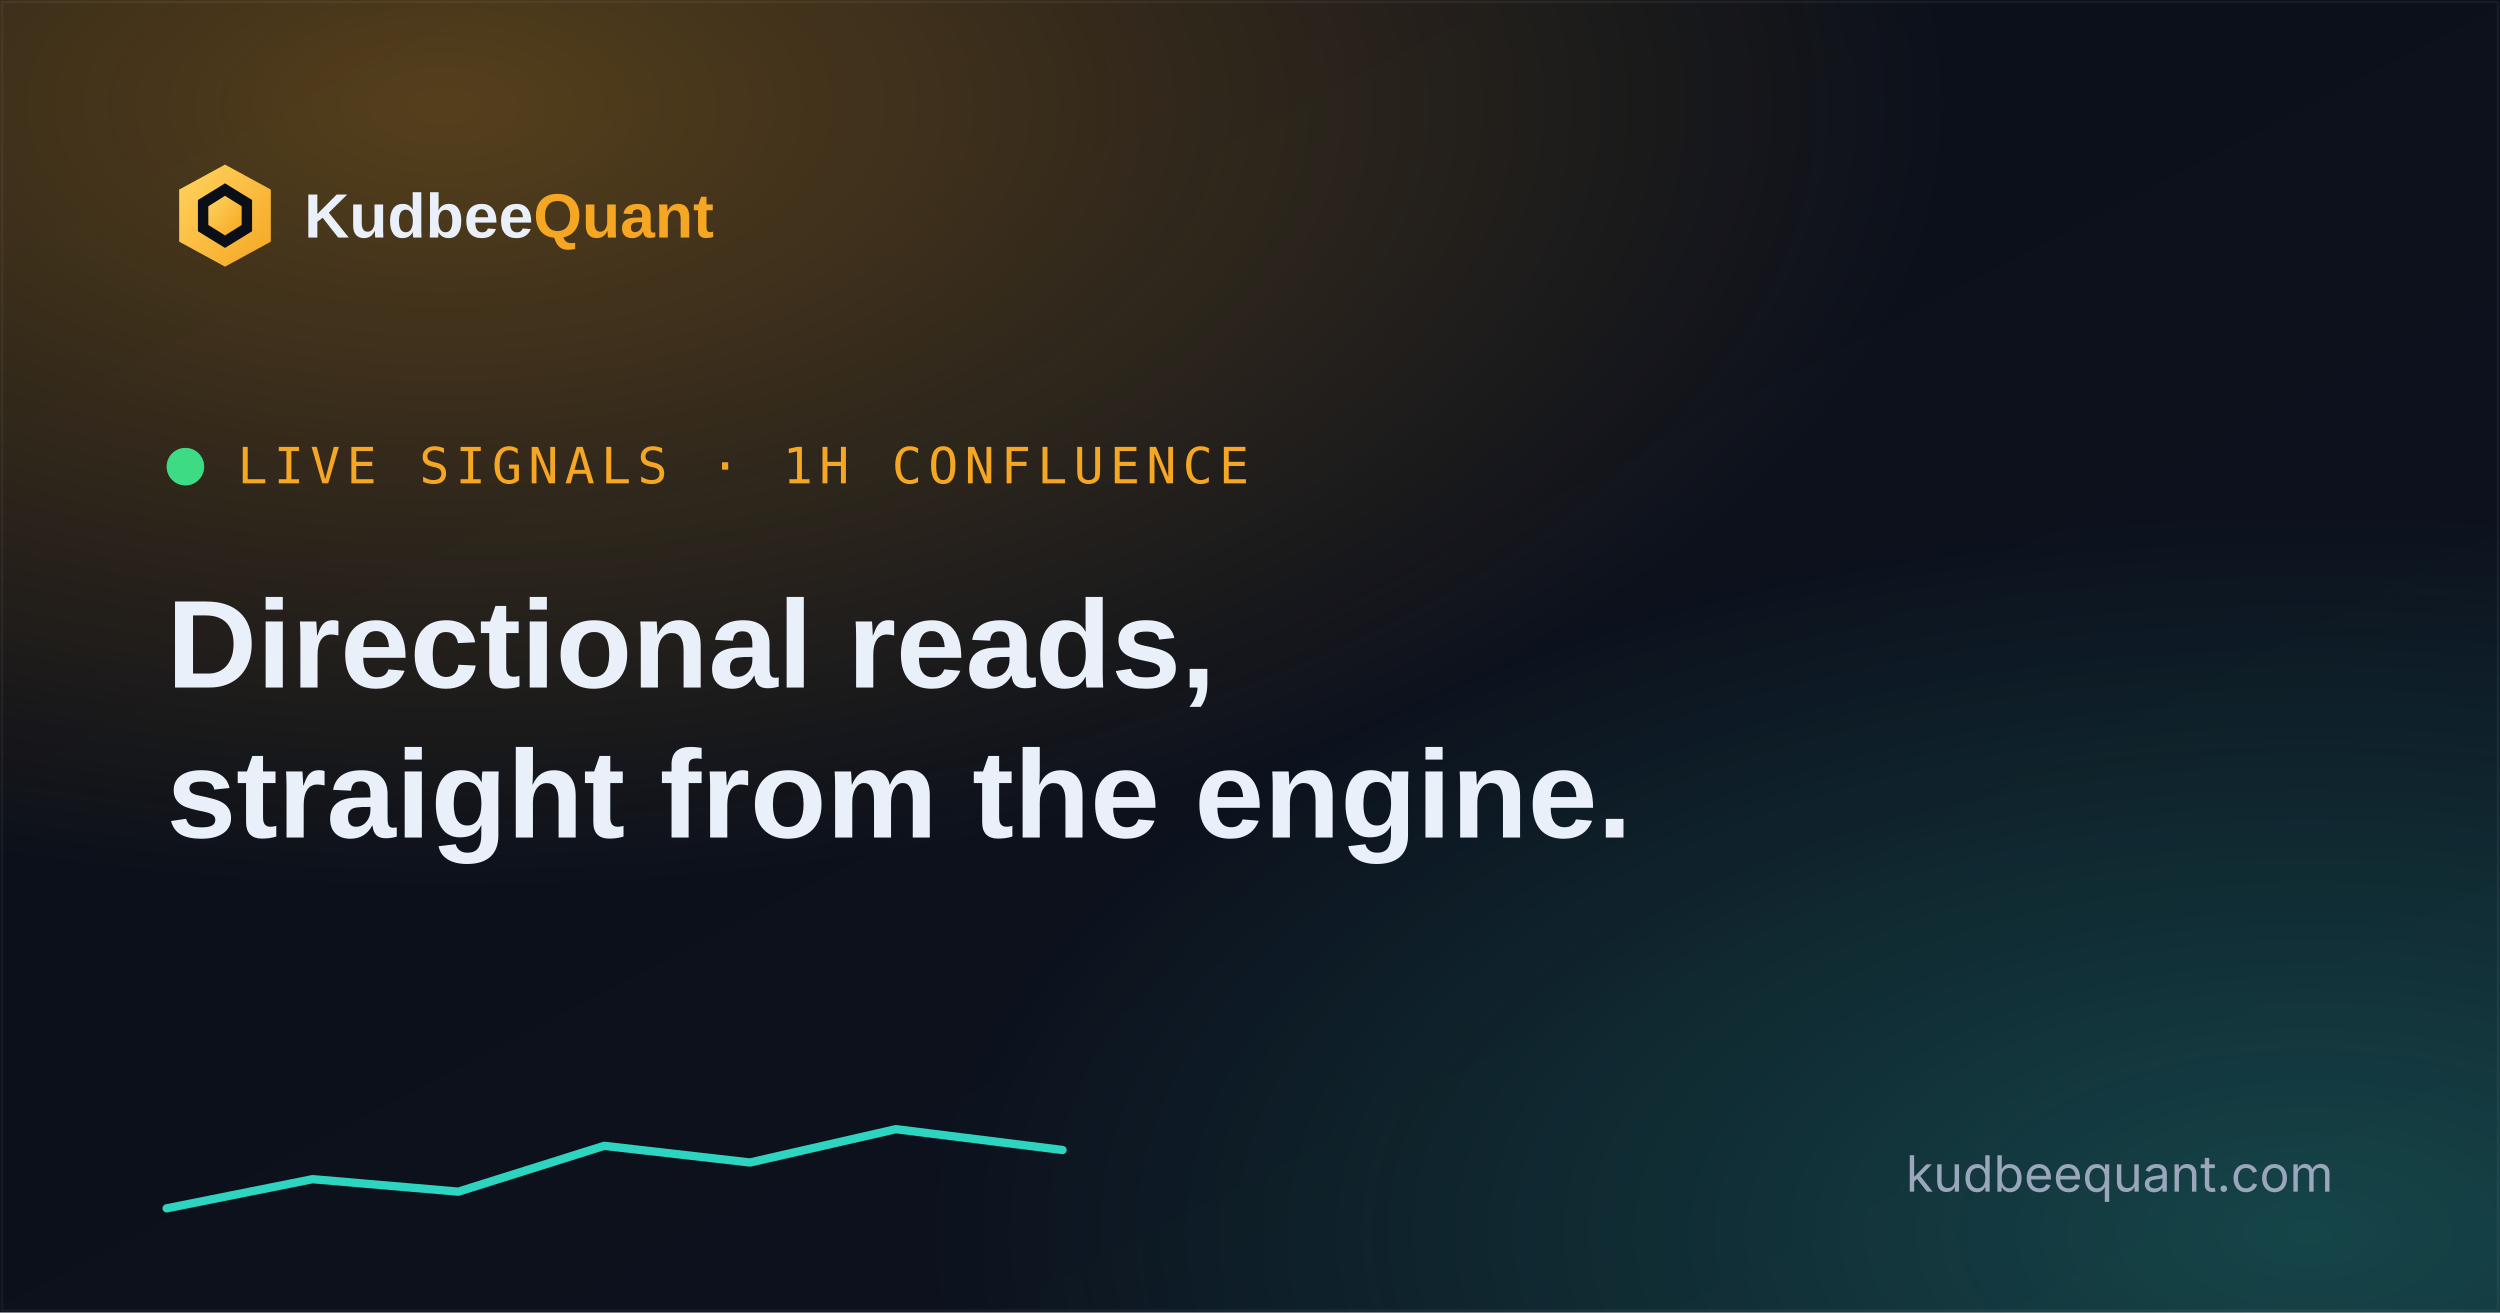
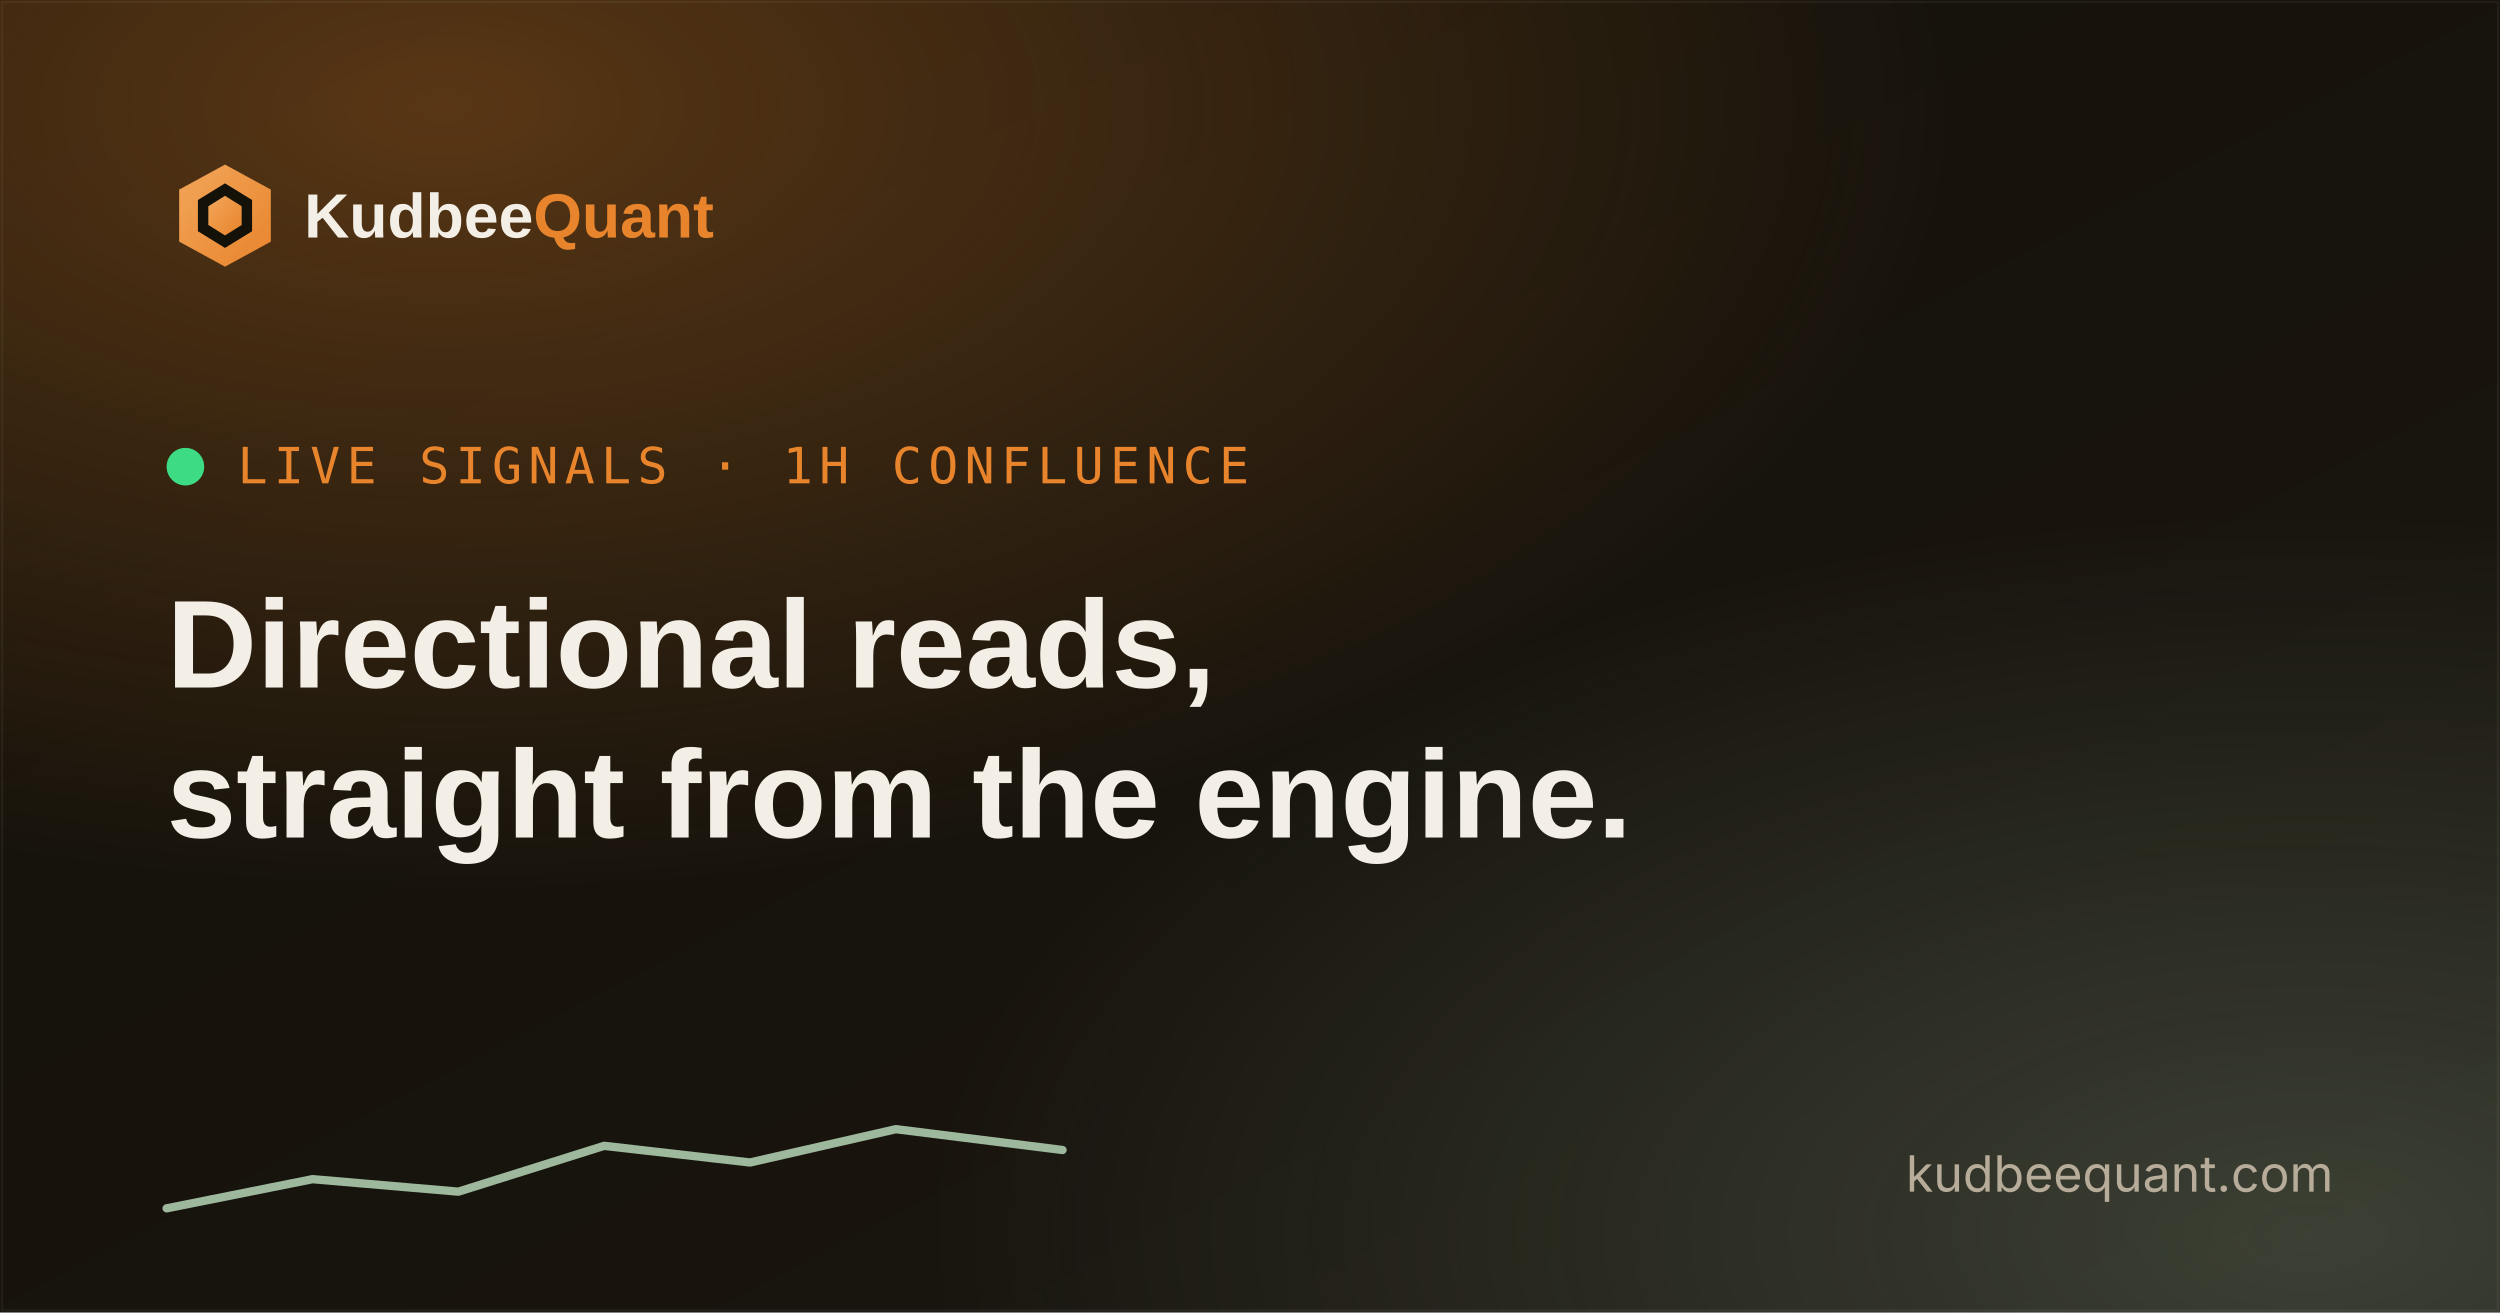
<svg xmlns="http://www.w3.org/2000/svg" viewBox="0 0 1200 630" width="1200" height="630">
  <defs>
    <linearGradient id="bg" x1="0" y1="0" x2="1" y2="1">
-       <stop offset="0" stop-color="#0a0e17" />
-       <stop offset="1" stop-color="#0d1320" />
+       <stop offset="0" stop-color="#141109" />
+       <stop offset="1" stop-color="#1A1610" />
    </linearGradient>
    <linearGradient id="gold" x1="0" y1="0" x2="1" y2="1">
-       <stop offset="0" stop-color="#FFD45E" />
-       <stop offset="1" stop-color="#F5A623" />
+       <stop offset="0" stop-color="#F2A65A" />
+       <stop offset="1" stop-color="#E8842C" />
    </linearGradient>
    <radialGradient id="glow" cx="18%" cy="8%" r="60%">
-       <stop offset="0" stop-color="#F5A623" stop-opacity="0.32" />
-       <stop offset="1" stop-color="#F5A623" stop-opacity="0" />
+       <stop offset="0" stop-color="#E8842C" stop-opacity="0.32" />
+       <stop offset="1" stop-color="#E8842C" stop-opacity="0" />
    </radialGradient>
    <radialGradient id="glow2" cx="92%" cy="94%" r="55%">
-       <stop offset="0" stop-color="#2DD4BF" stop-opacity="0.26" />
-       <stop offset="1" stop-color="#2DD4BF" stop-opacity="0" />
+       <stop offset="0" stop-color="#9DB89C" stop-opacity="0.26" />
+       <stop offset="1" stop-color="#9DB89C" stop-opacity="0" />
    </radialGradient>
  </defs>
  <rect width="1200" height="630" fill="url(#bg)" />
  <rect width="1200" height="630" fill="url(#glow)" />
  <rect width="1200" height="630" fill="url(#glow2)" />
  <rect x="1" y="1" width="1198" height="628" fill="none" stroke="#ffffff" stroke-opacity="0.05" />
  <g transform="translate(80,76)">
    <polygon points="28,3 50,15 50,40 28,52 6,40 6,15" fill="url(#gold)" />
-     <polygon points="28,12 41,20 41,35 28,43 15,35 15,20" fill="#0a0e17" />
+     <polygon points="28,12 41,20 41,35 28,43 15,35 15,20" fill="#141109" />
    <polygon points="28,18 36,23 36,32 28,37 20,32 20,23" fill="url(#gold)" />
-     <text x="66" y="38" font-family="Space Grotesk, Arial, sans-serif" font-size="30" font-weight="700" fill="#EAF0FA">Kudbee<tspan fill="#F5A623">Quant</tspan>
+     <text x="66" y="38" font-family="Fraunces, Arial, sans-serif" font-size="30" font-weight="700" fill="#F4EFE6">Kudbee<tspan fill="#E8842C">Quant</tspan>
    </text>
  </g>
  <g transform="translate(80,232)">
    <circle cx="9" cy="-8" r="9" fill="#3ddc84" />
    <circle cx="9" cy="-8" r="9" fill="#3ddc84" opacity="0.35">
      <animate attributeName="r" values="9;18;9" dur="2s" repeatCount="indefinite" />
    </circle>
-     <text x="34" y="0" font-family="JetBrains Mono, monospace" font-size="24" letter-spacing="3" fill="#F5A623">LIVE SIGNALS · 1H CONFLUENCE</text>
+     <text x="34" y="0" font-family="JetBrains Mono, monospace" font-size="24" letter-spacing="3" fill="#E8842C">LIVE SIGNALS · 1H CONFLUENCE</text>
  </g>
-   <text x="80" y="330" font-family="Space Grotesk, Arial, sans-serif" font-size="60" font-weight="700" fill="#EAF0FA">Directional reads,</text>
-   <text x="80" y="402" font-family="Space Grotesk, Arial, sans-serif" font-size="60" font-weight="700" fill="#EAF0FA">straight from the engine.</text>
+   <text x="80" y="330" font-family="Fraunces, Arial, sans-serif" font-size="60" font-weight="700" fill="#F4EFE6">Directional reads,</text>
+   <text x="80" y="402" font-family="Fraunces, Arial, sans-serif" font-size="60" font-weight="700" fill="#F4EFE6">straight from the engine.</text>
  <g transform="translate(80,540)">
-     <polyline points="0,40 70,26 140,32 210,10 280,18 350,2 430,12" fill="none" stroke="#2DD4BF" stroke-width="4" stroke-linejoin="round" stroke-linecap="round" />
+     <polyline points="0,40 70,26 140,32 210,10 280,18 350,2 430,12" fill="none" stroke="#9DB89C" stroke-width="4" stroke-linejoin="round" stroke-linecap="round" />
  </g>
-   <text x="1120" y="572" text-anchor="end" font-family="Inter, Arial, sans-serif" font-size="24" fill="#9AA6BC">kudbeequant.com</text>
+   <text x="1120" y="572" text-anchor="end" font-family="Inter, Arial, sans-serif" font-size="24" fill="#B7AC99">kudbeequant.com</text>
</svg>
